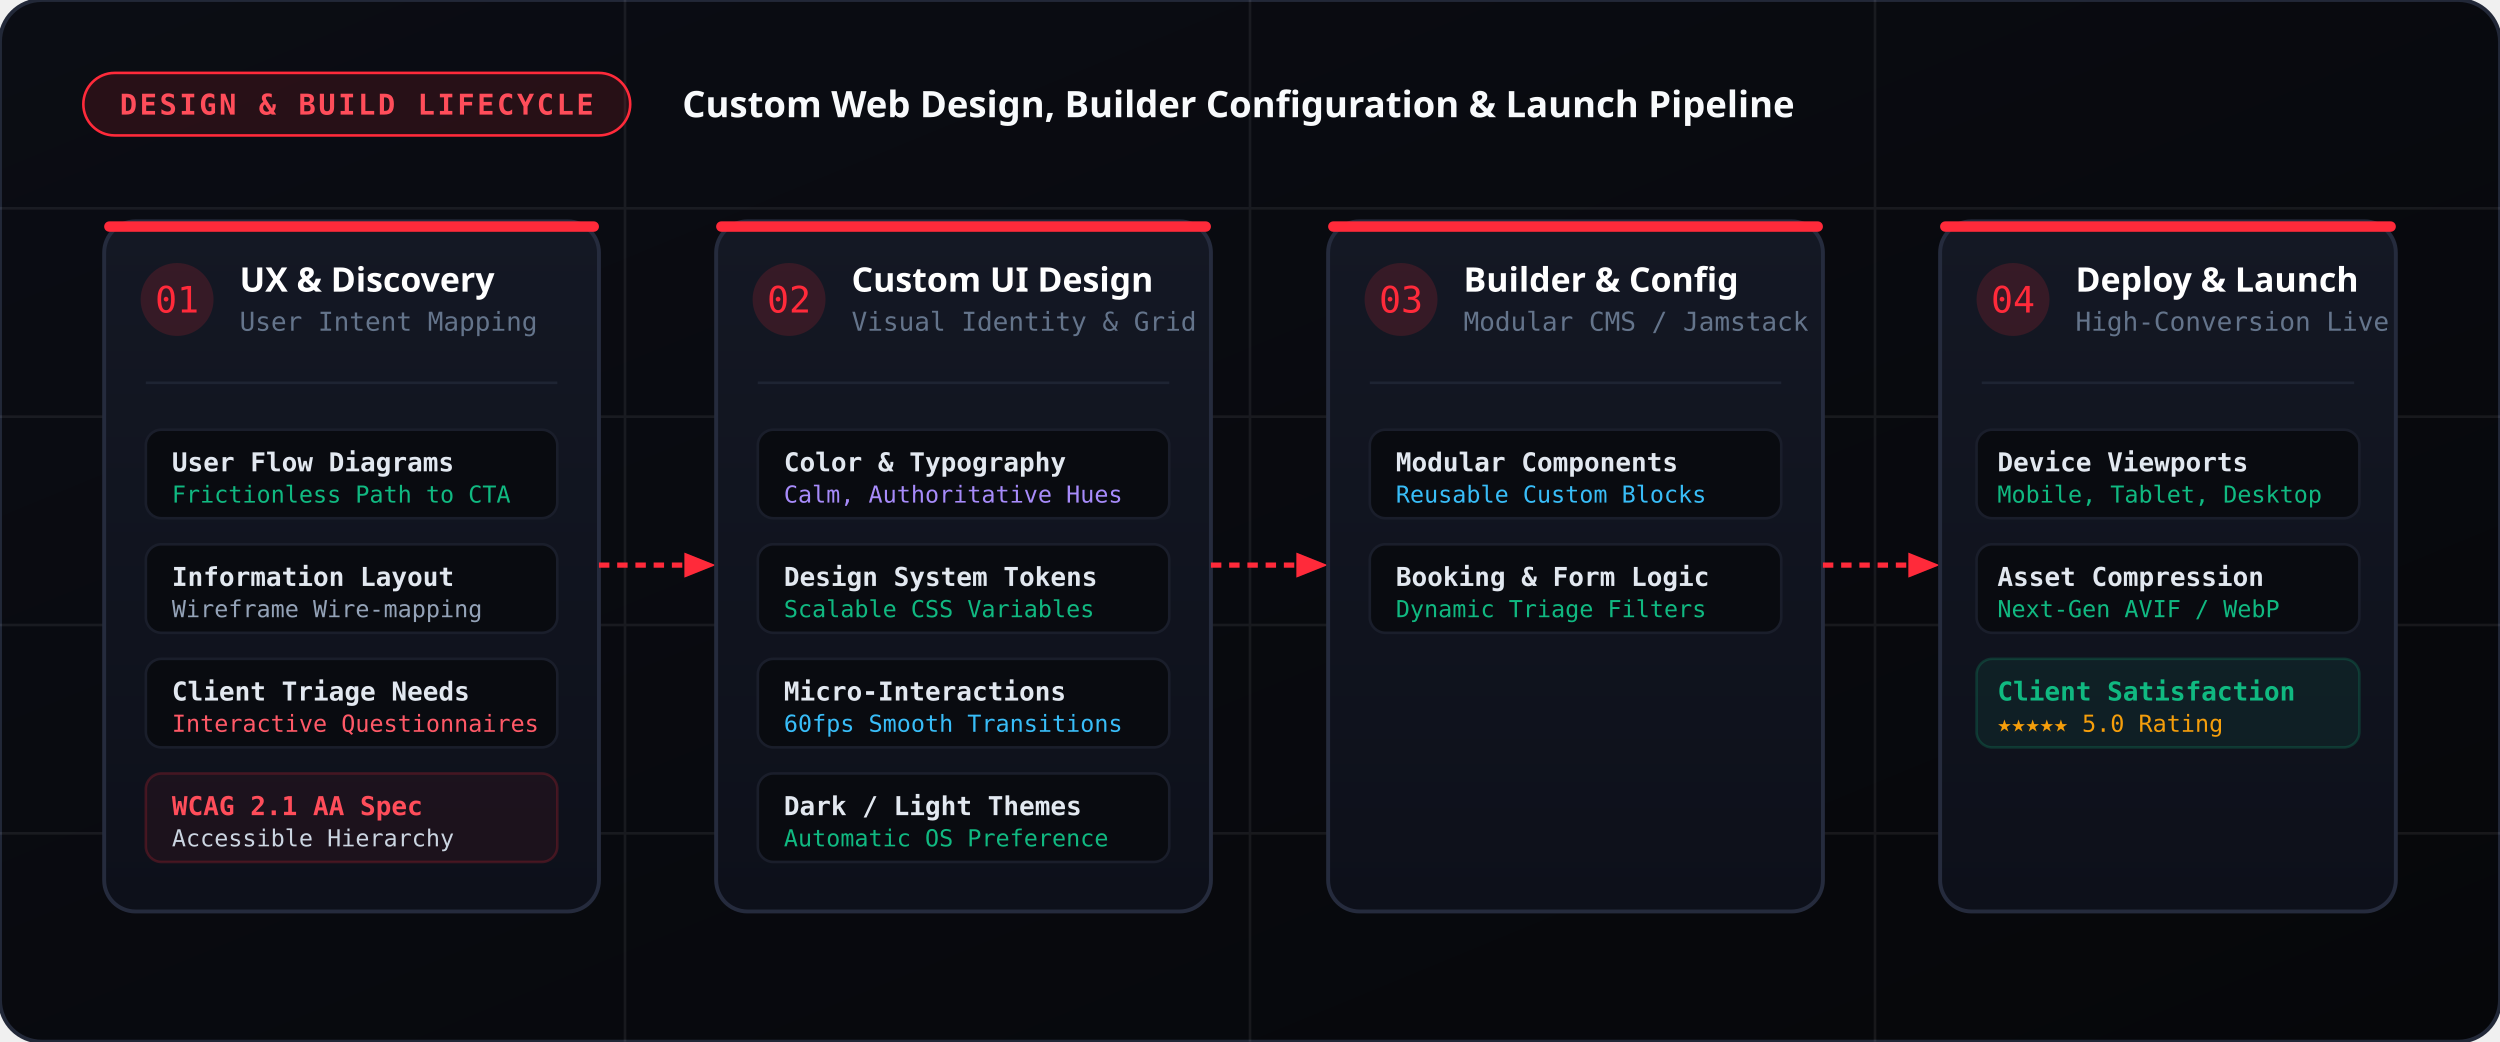
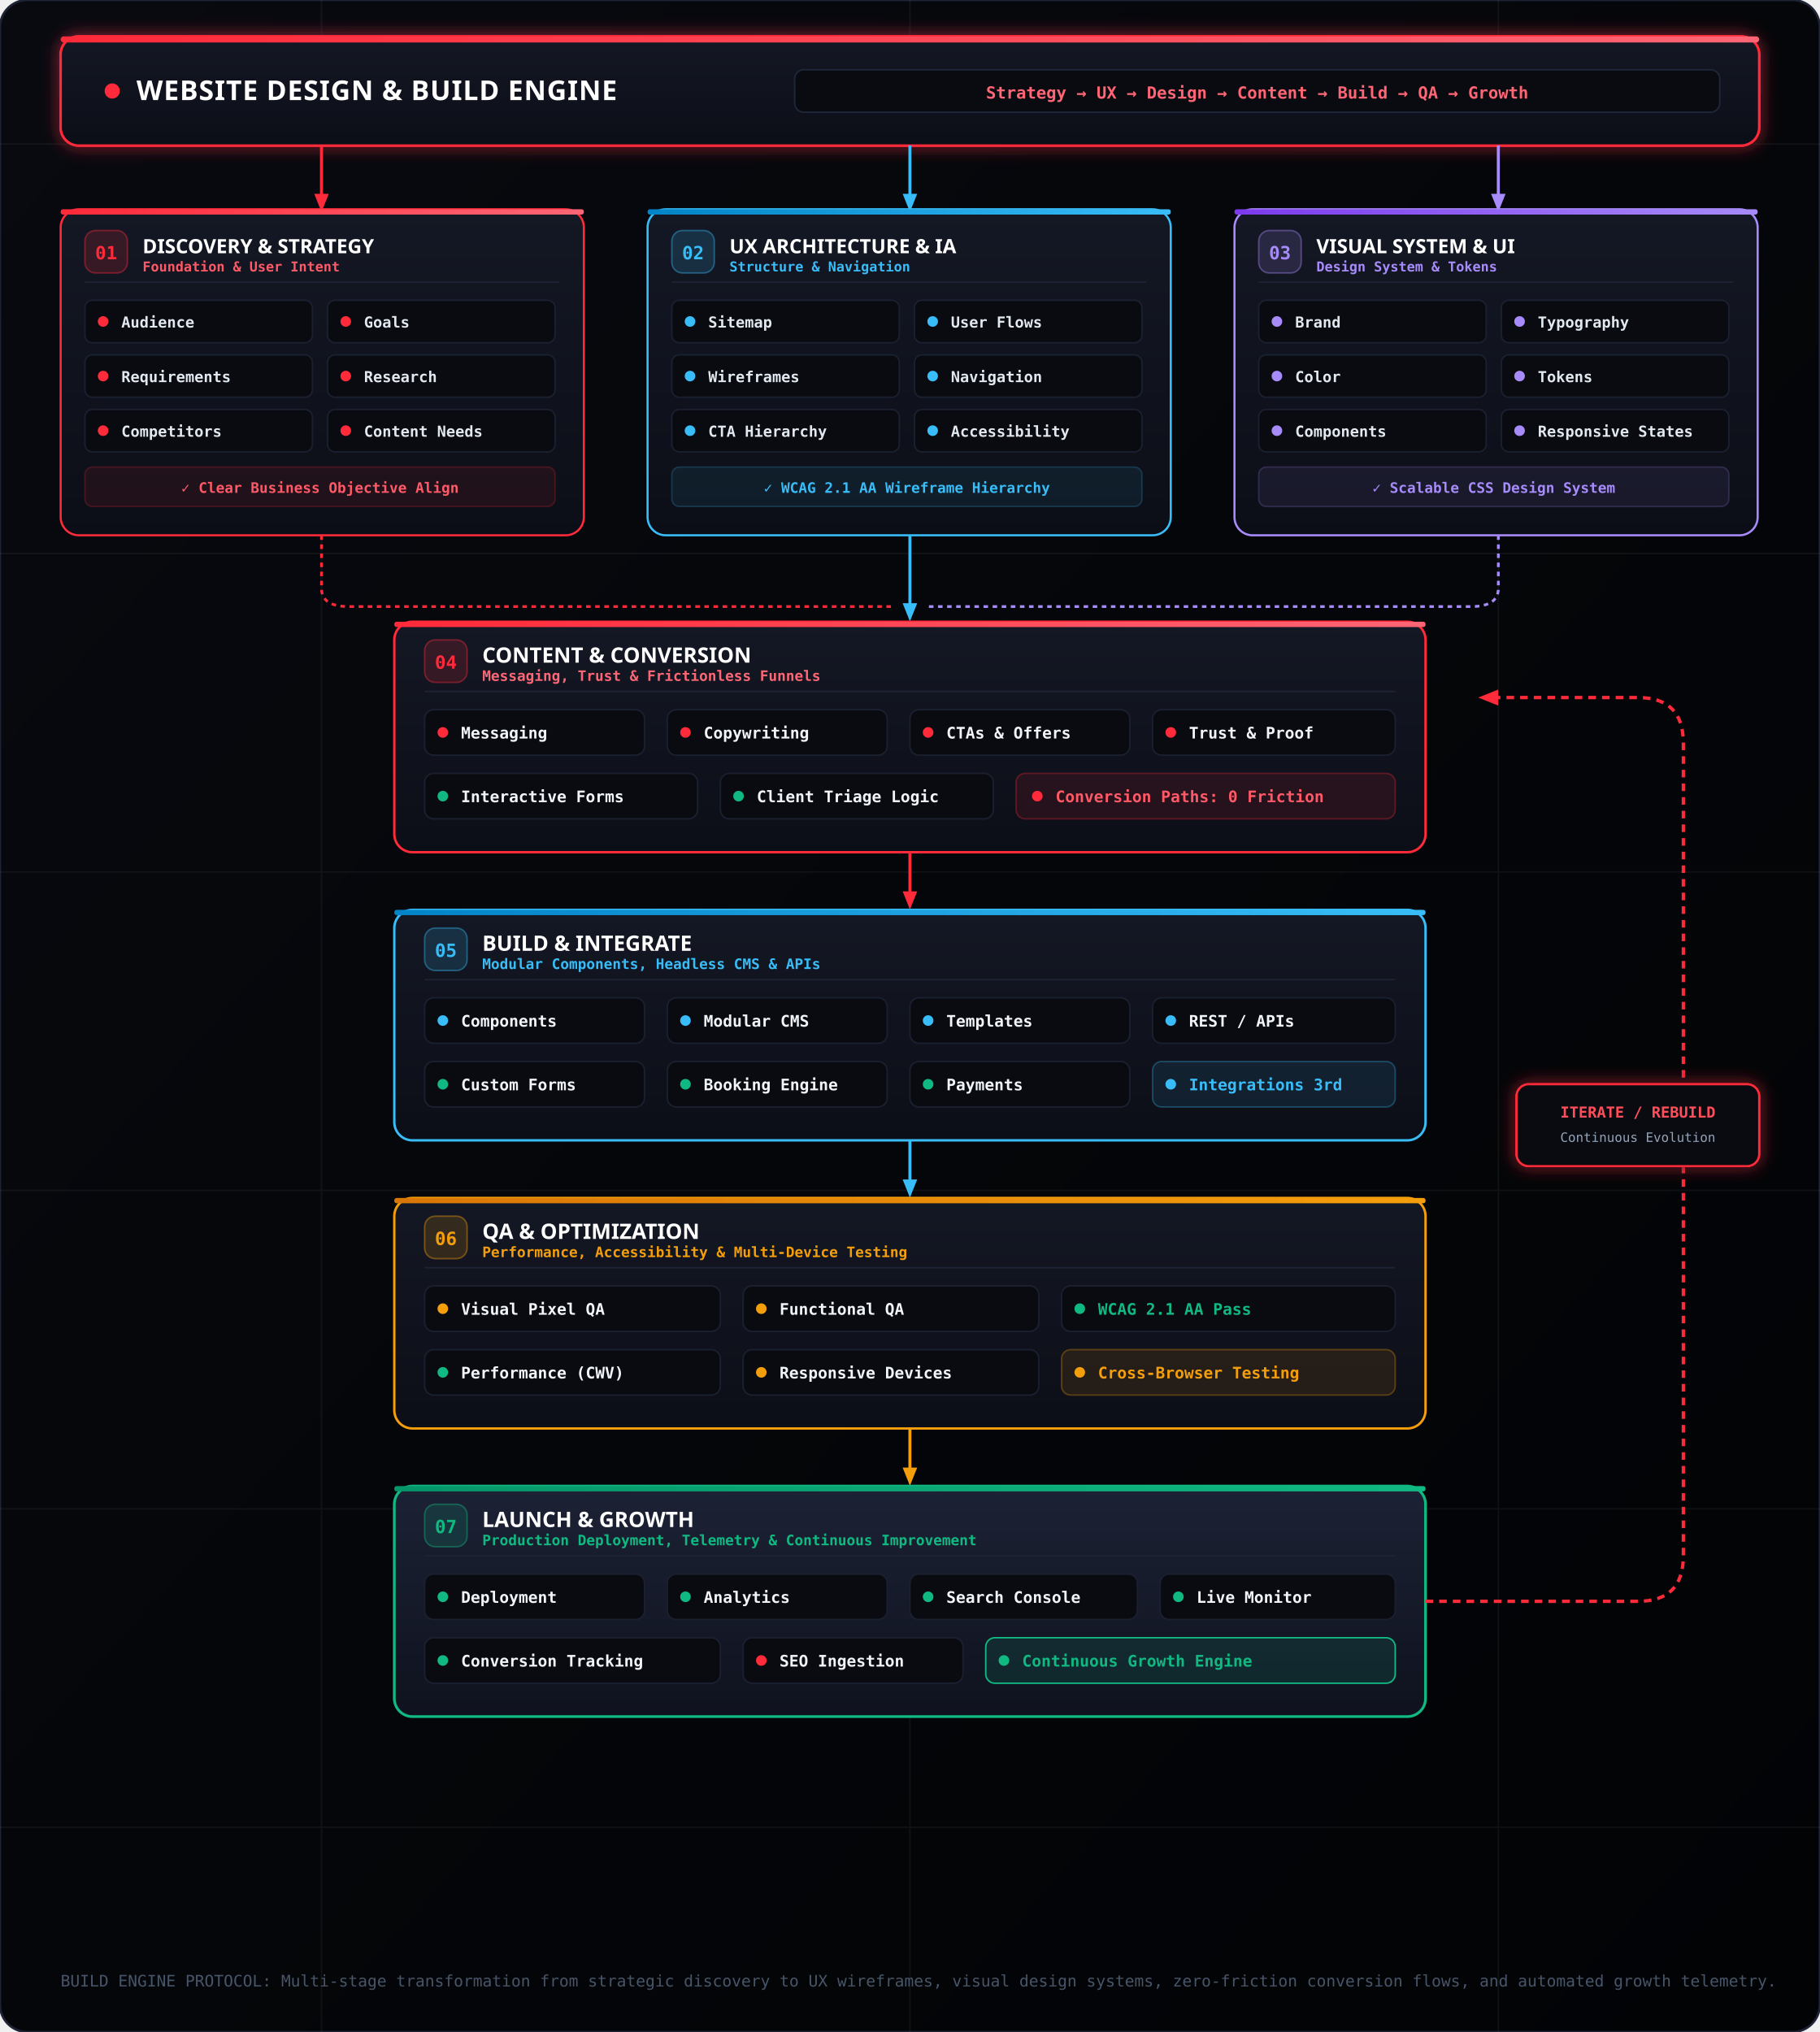
- <svg xmlns="http://www.w3.org/2000/svg" viewBox="0 0 960 400" width="100%" height="100%">
+ <svg xmlns="http://www.w3.org/2000/svg" viewBox="0 0 1200 1340" width="100%" height="100%">
  <defs>
-     <linearGradient id="bgGrad2" x1="0%" y1="0%" x2="100%" y2="100%">
-       <stop offset="0%" stop-color="#0b0d14" />
-       <stop offset="100%" stop-color="#06070a" />
-     </linearGradient>
-     <linearGradient id="cardGrad2" x1="0%" y1="0%" x2="0%" y2="100%">
+     <linearGradient id="wdBgGrad" x1="0%" y1="0%" x2="100%" y2="100%">
+       <stop offset="0%" stop-color="#080a10" />
+       <stop offset="50%" stop-color="#050609" />
+       <stop offset="100%" stop-color="#020305" />
+     </linearGradient>
+     <linearGradient id="wdCardGrad" x1="0%" y1="0%" x2="0%" y2="100%">
      <stop offset="0%" stop-color="#141824" />
-       <stop offset="100%" stop-color="#0d101a" />
-     </linearGradient>
-     <marker id="arrow-red" viewBox="0 0 10 10" refX="6" refY="5" markerWidth="6" markerHeight="6" orient="auto-start-reverse">
+       <stop offset="100%" stop-color="#0c0e17" />
+     </linearGradient>
+     <linearGradient id="wdCardGradHighlight" x1="0%" y1="0%" x2="0%" y2="100%">
+       <stop offset="0%" stop-color="#1c2235" />
+       <stop offset="100%" stop-color="#0f121e" />
+     </linearGradient>
+     <linearGradient id="wdCrimsonGrad" x1="0%" y1="0%" x2="100%" y2="0%">
+       <stop offset="0%" stop-color="#ff2a3a" />
+       <stop offset="100%" stop-color="#ff6675" />
+     </linearGradient>
+     <linearGradient id="wdCyanGrad" x1="0%" y1="0%" x2="100%" y2="0%">
+       <stop offset="0%" stop-color="#0284c7" />
+       <stop offset="100%" stop-color="#38bdf8" />
+     </linearGradient>
+     <linearGradient id="wdEmeraldGrad" x1="0%" y1="0%" x2="100%" y2="0%">
+       <stop offset="0%" stop-color="#059669" />
+       <stop offset="100%" stop-color="#10b981" />
+     </linearGradient>
+     <linearGradient id="wdPurpleGrad" x1="0%" y1="0%" x2="100%" y2="0%">
+       <stop offset="0%" stop-color="#7c3aed" />
+       <stop offset="100%" stop-color="#a78bfa" />
+     </linearGradient>
+     <linearGradient id="wdAmberGrad" x1="0%" y1="0%" x2="100%" y2="0%">
+       <stop offset="0%" stop-color="#d97706" />
+       <stop offset="100%" stop-color="#f59e0b" />
+     </linearGradient>
+     <filter id="wd-glow-red" x="-20%" y="-20%" width="140%" height="140%">
+       <feGaussianBlur stdDeviation="5" result="blur" />
+       <feComposite in="SourceGraphic" in2="blur" operator="over" />
+     </filter>
+     <marker id="wd-arrow-red" viewBox="0 0 10 10" refX="6" refY="5" markerWidth="6" markerHeight="6" orient="auto-start-reverse">
      <path d="M 0 1 L 10 5 L 0 9 z" fill="#ff2a3a" />
    </marker>
+     <marker id="wd-arrow-cyan" viewBox="0 0 10 10" refX="6" refY="5" markerWidth="6" markerHeight="6" orient="auto-start-reverse">
+       <path d="M 0 1 L 10 5 L 0 9 z" fill="#38bdf8" />
+     </marker>
+     <marker id="wd-arrow-emerald" viewBox="0 0 10 10" refX="6" refY="5" markerWidth="6" markerHeight="6" orient="auto-start-reverse">
+       <path d="M 0 1 L 10 5 L 0 9 z" fill="#10b981" />
+     </marker>
+     <marker id="wd-arrow-purple" viewBox="0 0 10 10" refX="6" refY="5" markerWidth="6" markerHeight="6" orient="auto-start-reverse">
+       <path d="M 0 1 L 10 5 L 0 9 z" fill="#a78bfa" />
+     </marker>
+     <marker id="wd-arrow-amber" viewBox="0 0 10 10" refX="6" refY="5" markerWidth="6" markerHeight="6" orient="auto-start-reverse">
+       <path d="M 0 1 L 10 5 L 0 9 z" fill="#f59e0b" />
+     </marker>
  </defs>
-   <rect width="960" height="400" rx="16" fill="url(#bgGrad2)" stroke="#222838" stroke-width="1.5" />
-   <g opacity="0.07" stroke="#ffffff" stroke-width="1">
-     <line x1="0" y1="80" x2="960" y2="80" />
-     <line x1="0" y1="160" x2="960" y2="160" />
-     <line x1="0" y1="240" x2="960" y2="240" />
-     <line x1="0" y1="320" x2="960" y2="320" />
-     <line x1="240" y1="0" x2="240" y2="400" />
-     <line x1="480" y1="0" x2="480" y2="400" />
-     <line x1="720" y1="0" x2="720" y2="400" />
-   </g>
-   <g transform="translate(32, 28)">
-     <rect width="210" height="24" rx="12" fill="rgba(255,42,58,0.12)" stroke="#ff2a3a" stroke-width="1" />
-     <text x="105" y="16" fill="#ff4d5a" font-family="'JetBrains Mono', monospace" font-size="11" font-weight="700" text-anchor="middle" letter-spacing="1">DESIGN &amp; BUILD LIFECYCLE</text>
-     <text x="230" y="17" fill="#f8fafc" font-family="'Plus Jakarta Sans', sans-serif" font-size="14" font-weight="700">Custom Web Design, Builder Configuration &amp; Launch Pipeline</text>
-   </g>
-   <g transform="translate(40, 85)">
-     <rect width="190" height="265" rx="12" fill="url(#cardGrad2)" stroke="#252b3d" stroke-width="1.5" />
-     <rect x="0" y="0" width="190" height="4" rx="2" fill="#ff2a3a" />
-     <circle cx="28" cy="30" r="14" fill="rgba(255,42,58,0.15)" />
-     <text x="28" y="35" fill="#ff2a3a" font-family="'JetBrains Mono', monospace" font-size="14" text-anchor="middle">01</text>
-     <text x="52" y="27" fill="#ffffff" font-family="'Plus Jakarta Sans', sans-serif" font-size="13" font-weight="700">UX &amp; Discovery</text>
-     <text x="52" y="42" fill="#64748b" font-family="'JetBrains Mono', monospace" font-size="10">User Intent Mapping</text>
-     <line x1="16" y1="62" x2="174" y2="62" stroke="#1e2433" />
-     <g transform="translate(16, 80)">
-       <rect width="158" height="34" rx="6" fill="#090b10" stroke="#1a1e2b" />
-       <text x="10" y="16" fill="#e2e8f0" font-family="'JetBrains Mono', monospace" font-size="10" font-weight="600">User Flow Diagrams</text>
-       <text x="10" y="28" fill="#10b981" font-family="'JetBrains Mono', monospace" font-size="9">Frictionless Path to CTA</text>
-     </g>
-     <g transform="translate(16, 124)">
-       <rect width="158" height="34" rx="6" fill="#090b10" stroke="#1a1e2b" />
-       <text x="10" y="16" fill="#e2e8f0" font-family="'JetBrains Mono', monospace" font-size="10" font-weight="600">Information Layout</text>
-       <text x="10" y="28" fill="#94a3b8" font-family="'JetBrains Mono', monospace" font-size="9">Wireframe Wire-mapping</text>
-     </g>
-     <g transform="translate(16, 168)">
-       <rect width="158" height="34" rx="6" fill="#090b10" stroke="#1a1e2b" />
-       <text x="10" y="16" fill="#e2e8f0" font-family="'JetBrains Mono', monospace" font-size="10" font-weight="600">Client Triage Needs</text>
-       <text x="10" y="28" fill="#ff5967" font-family="'JetBrains Mono', monospace" font-size="9">Interactive Questionnaires</text>
-     </g>
-     <g transform="translate(16, 212)">
-       <rect width="158" height="34" rx="6" fill="rgba(255,42,58,0.06)" stroke="rgba(255,42,58,0.2)" />
-       <text x="10" y="16" fill="#ff4d5a" font-family="'JetBrains Mono', monospace" font-size="10" font-weight="700">WCAG 2.1 AA Spec</text>
-       <text x="10" y="28" fill="#cbd5e1" font-family="'JetBrains Mono', monospace" font-size="9">Accessible Hierarchy</text>
-     </g>
-   </g>
-   <path d="M 230 217 L 270 217" fill="none" stroke="#ff2a3a" stroke-width="2" marker-end="url(#arrow-red)" stroke-dasharray="4,3" />
-   <g transform="translate(275, 85)">
-     <rect width="190" height="265" rx="12" fill="url(#cardGrad2)" stroke="#252b3d" stroke-width="1.5" />
-     <rect x="0" y="0" width="190" height="4" rx="2" fill="#ff2a3a" />
-     <circle cx="28" cy="30" r="14" fill="rgba(255,42,58,0.15)" />
-     <text x="28" y="35" fill="#ff2a3a" font-family="'JetBrains Mono', monospace" font-size="14" text-anchor="middle">02</text>
-     <text x="52" y="27" fill="#ffffff" font-family="'Plus Jakarta Sans', sans-serif" font-size="13" font-weight="700">Custom UI Design</text>
-     <text x="52" y="42" fill="#64748b" font-family="'JetBrains Mono', monospace" font-size="10">Visual Identity &amp; Grid</text>
-     <line x1="16" y1="62" x2="174" y2="62" stroke="#1e2433" />
-     <g transform="translate(16, 80)">
-       <rect width="158" height="34" rx="6" fill="#090b10" stroke="#1a1e2b" />
-       <text x="10" y="16" fill="#e2e8f0" font-family="'JetBrains Mono', monospace" font-size="10" font-weight="600">Color &amp; Typography</text>
-       <text x="10" y="28" fill="#a78bfa" font-family="'JetBrains Mono', monospace" font-size="9">Calm, Authoritative Hues</text>
-     </g>
-     <g transform="translate(16, 124)">
-       <rect width="158" height="34" rx="6" fill="#090b10" stroke="#1a1e2b" />
-       <text x="10" y="16" fill="#e2e8f0" font-family="'JetBrains Mono', monospace" font-size="10" font-weight="600">Design System Tokens</text>
-       <text x="10" y="28" fill="#10b981" font-family="'JetBrains Mono', monospace" font-size="9">Scalable CSS Variables</text>
-     </g>
-     <g transform="translate(16, 168)">
-       <rect width="158" height="34" rx="6" fill="#090b10" stroke="#1a1e2b" />
-       <text x="10" y="16" fill="#e2e8f0" font-family="'JetBrains Mono', monospace" font-size="10" font-weight="600">Micro-Interactions</text>
-       <text x="10" y="28" fill="#38bdf8" font-family="'JetBrains Mono', monospace" font-size="9">60fps Smooth Transitions</text>
-     </g>
-     <g transform="translate(16, 212)">
-       <rect width="158" height="34" rx="6" fill="#090b10" stroke="#1a1e2b" />
-       <text x="10" y="16" fill="#e2e8f0" font-family="'JetBrains Mono', monospace" font-size="10" font-weight="600">Dark / Light Themes</text>
-       <text x="10" y="28" fill="#10b981" font-family="'JetBrains Mono', monospace" font-size="9">Automatic OS Preference</text>
-     </g>
-   </g>
-   <path d="M 465 217 L 505 217" fill="none" stroke="#ff2a3a" stroke-width="2" marker-end="url(#arrow-red)" stroke-dasharray="4,3" />
-   <g transform="translate(510, 85)">
-     <rect width="190" height="265" rx="12" fill="url(#cardGrad2)" stroke="#252b3d" stroke-width="1.5" />
-     <rect x="0" y="0" width="190" height="4" rx="2" fill="#ff2a3a" />
-     <circle cx="28" cy="30" r="14" fill="rgba(255,42,58,0.15)" />
-     <text x="28" y="35" fill="#ff2a3a" font-family="'JetBrains Mono', monospace" font-size="14" text-anchor="middle">03</text>
-     <text x="52" y="27" fill="#ffffff" font-family="'Plus Jakarta Sans', sans-serif" font-size="13" font-weight="700">Builder &amp; Config</text>
-     <text x="52" y="42" fill="#64748b" font-family="'JetBrains Mono', monospace" font-size="10">Modular CMS / Jamstack</text>
-     <line x1="16" y1="62" x2="174" y2="62" stroke="#1e2433" />
-     <g transform="translate(16, 80)">
-       <rect width="158" height="34" rx="6" fill="#090b10" stroke="#1a1e2b" />
-       <text x="10" y="16" fill="#e2e8f0" font-family="'JetBrains Mono', monospace" font-size="10" font-weight="600">Modular Components</text>
-       <text x="10" y="28" fill="#38bdf8" font-family="'JetBrains Mono', monospace" font-size="9">Reusable Custom Blocks</text>
-     </g>
-     <g transform="translate(16, 124)">
-       <rect width="158" height="34" rx="6" fill="#090b10" stroke="#1a1e2b" />
-       <text x="10" y="16" fill="#e2e8f0" font-family="'JetBrains Mono', monospace" font-size="10" font-weight="600">Booking &amp; Form Logic</text>
-       <text x="10" y="28" fill="#10b981" font-family="'JetBrains Mono', monospace" font-size="9">Dynamic Triage Filters</text>
-     </g>
-   </g>
-   <path d="M 700 217 L 740 217" fill="none" stroke="#ff2a3a" stroke-width="2" marker-end="url(#arrow-red)" stroke-dasharray="4,3" />
-   <g transform="translate(745, 85)">
-     <rect width="175" height="265" rx="12" fill="url(#cardGrad2)" stroke="#252b3d" stroke-width="1.5" />
-     <rect x="0" y="0" width="175" height="4" rx="2" fill="#ff2a3a" />
-     <circle cx="28" cy="30" r="14" fill="rgba(255,42,58,0.15)" />
-     <text x="28" y="35" fill="#ff2a3a" font-family="'JetBrains Mono', monospace" font-size="14" text-anchor="middle">04</text>
-     <text x="52" y="27" fill="#ffffff" font-family="'Plus Jakarta Sans', sans-serif" font-size="13" font-weight="700">Deploy &amp; Launch</text>
-     <text x="52" y="42" fill="#64748b" font-family="'JetBrains Mono', monospace" font-size="10">High-Conversion Live</text>
-     <line x1="16" y1="62" x2="159" y2="62" stroke="#1e2433" />
-     <g transform="translate(14, 80)">
-       <rect width="147" height="34" rx="6" fill="#090b10" stroke="#1a1e2b" />
-       <text x="8" y="16" fill="#e2e8f0" font-family="'JetBrains Mono', monospace" font-size="10" font-weight="600">Device Viewports</text>
-       <text x="8" y="28" fill="#10b981" font-family="'JetBrains Mono', monospace" font-size="9">Mobile, Tablet, Desktop</text>
-     </g>
-     <g transform="translate(14, 124)">
-       <rect width="147" height="34" rx="6" fill="#090b10" stroke="#1a1e2b" />
-       <text x="8" y="16" fill="#e2e8f0" font-family="'JetBrains Mono', monospace" font-size="10" font-weight="600">Asset Compression</text>
-       <text x="8" y="28" fill="#10b981" font-family="'JetBrains Mono', monospace" font-size="9">Next-Gen AVIF / WebP</text>
-     </g>
-     <g transform="translate(14, 168)">
-       <rect width="147" height="34" rx="6" fill="rgba(16,185,129,0.08)" stroke="rgba(16,185,129,0.2)" />
-       <text x="8" y="16" fill="#10b981" font-family="'JetBrains Mono', monospace" font-size="10" font-weight="700">Client Satisfaction</text>
-       <text x="8" y="28" fill="#f59e0b" font-family="'JetBrains Mono', monospace" font-size="9">★★★★★ 5.0 Rating</text>
-     </g>
+   <rect width="1200" height="1340" rx="18" fill="url(#wdBgGrad)" stroke="#1e2436" stroke-width="1.5" />
+   <g opacity="0.05" stroke="#ffffff" stroke-width="1">
+     <line x1="0" y1="95" x2="1200" y2="95" />
+     <line x1="0" y1="365" x2="1200" y2="365" />
+     <line x1="0" y1="575" x2="1200" y2="575" />
+     <line x1="0" y1="785" x2="1200" y2="785" />
+     <line x1="0" y1="995" x2="1200" y2="995" />
+     <line x1="0" y1="1205" x2="1200" y2="1205" />
+     <line x1="212" y1="0" x2="212" y2="1340" />
+     <line x1="600" y1="0" x2="600" y2="1340" />
+     <line x1="988" y1="0" x2="988" y2="1340" />
+   </g>
+   <g transform="translate(40, 24)">
+     <rect width="1120" height="72" rx="12" fill="url(#wdCardGradHighlight)" stroke="#ff2a3a" stroke-width="1.6" filter="url(#wd-glow-red)" />
+     <rect width="1120" height="72" rx="12" fill="url(#wdCardGrad)" stroke="#ff2a3a" stroke-width="1.6" />
+     <rect x="0" y="0" width="1120" height="4" rx="2" fill="url(#wdCrimsonGrad)" />
+     <g transform="translate(24, 18)">
+       <circle cx="10" cy="18" r="5" fill="#ff2a3a" />
+       <text x="26" y="24" fill="#ffffff" font-family="'Plus Jakarta Sans', sans-serif" font-size="18" font-weight="800" letter-spacing="0.5">
+         WEBSITE DESIGN &amp; BUILD ENGINE
+       </text>
+       <g transform="translate(460, 4)">
+         <rect width="610" height="28" rx="6" fill="#090b10" stroke="#1f273b" />
+         <text x="305" y="19" fill="#ff6675" font-family="'JetBrains Mono', monospace" font-size="11" font-weight="700" text-anchor="middle">
+           Strategy → UX → Design → Content → Build → QA → Growth
+         </text>
+       </g>
+     </g>
+   </g>
+   <path d="M 212 96 L 212 135" fill="none" stroke="#ff2a3a" stroke-width="2" marker-end="url(#wd-arrow-red)" />
+   <path d="M 600 96 L 600 135" fill="none" stroke="#38bdf8" stroke-width="2" marker-end="url(#wd-arrow-cyan)" />
+   <path d="M 988 96 L 988 135" fill="none" stroke="#a78bfa" stroke-width="2" marker-end="url(#wd-arrow-purple)" />
+   <g transform="translate(40, 138)">
+     <rect width="345" height="215" rx="12" fill="url(#wdCardGrad)" stroke="#ff2a3a" stroke-width="1.4" />
+     <rect x="0" y="0" width="345" height="3.5" rx="1.5" fill="url(#wdCrimsonGrad)" />
+     <g transform="translate(16, 14)">
+       <rect width="28" height="28" rx="7" fill="rgba(255,42,58,0.15)" stroke="rgba(255,42,58,0.4)" />
+       <text x="14" y="19" fill="#ff2a3a" font-family="'JetBrains Mono', monospace" font-size="12" font-weight="800" text-anchor="middle">01</text>
+       <text x="38" y="15" fill="#ffffff" font-family="'Plus Jakarta Sans', sans-serif" font-size="13" font-weight="800">DISCOVERY &amp; STRATEGY</text>
+       <text x="38" y="27" fill="#ff5967" font-family="'JetBrains Mono', monospace" font-size="9" font-weight="600">Foundation &amp; User Intent</text>
+     </g>
+     <line x1="16" y1="48" x2="329" y2="48" stroke="#1d2334" />
+     <g transform="translate(16, 60)">
+       <g transform="translate(0, 0)">
+         <rect width="150" height="28" rx="5" fill="#090b10" stroke="#1a2030" />
+         <circle cx="12" cy="14" r="3.5" fill="#ff2a3a" />
+         <text x="24" y="18" fill="#e2e8f0" font-family="'JetBrains Mono', monospace" font-size="10" font-weight="600">Audience</text>
+       </g>
+       <g transform="translate(160, 0)">
+         <rect width="150" height="28" rx="5" fill="#090b10" stroke="#1a2030" />
+         <circle cx="12" cy="14" r="3.5" fill="#ff2a3a" />
+         <text x="24" y="18" fill="#e2e8f0" font-family="'JetBrains Mono', monospace" font-size="10" font-weight="600">Goals</text>
+       </g>
+       <g transform="translate(0, 36)">
+         <rect width="150" height="28" rx="5" fill="#090b10" stroke="#1a2030" />
+         <circle cx="12" cy="14" r="3.5" fill="#ff2a3a" />
+         <text x="24" y="18" fill="#e2e8f0" font-family="'JetBrains Mono', monospace" font-size="10" font-weight="600">Requirements</text>
+       </g>
+       <g transform="translate(160, 36)">
+         <rect width="150" height="28" rx="5" fill="#090b10" stroke="#1a2030" />
+         <circle cx="12" cy="14" r="3.5" fill="#ff2a3a" />
+         <text x="24" y="18" fill="#e2e8f0" font-family="'JetBrains Mono', monospace" font-size="10" font-weight="600">Research</text>
+       </g>
+       <g transform="translate(0, 72)">
+         <rect width="150" height="28" rx="5" fill="#090b10" stroke="#1a2030" />
+         <circle cx="12" cy="14" r="3.5" fill="#ff2a3a" />
+         <text x="24" y="18" fill="#e2e8f0" font-family="'JetBrains Mono', monospace" font-size="10" font-weight="600">Competitors</text>
+       </g>
+       <g transform="translate(160, 72)">
+         <rect width="150" height="28" rx="5" fill="#090b10" stroke="#1a2030" />
+         <circle cx="12" cy="14" r="3.5" fill="#ff2a3a" />
+         <text x="24" y="18" fill="#e2e8f0" font-family="'JetBrains Mono', monospace" font-size="10" font-weight="600">Content Needs</text>
+       </g>
+       <g transform="translate(0, 110)">
+         <rect width="310" height="26" rx="5" fill="rgba(255,42,58,0.08)" stroke="rgba(255,42,58,0.2)" />
+         <text x="155" y="17" fill="#ff5967" font-family="'JetBrains Mono', monospace" font-size="9.5" font-weight="700" text-anchor="middle">✓ Clear Business Objective Align</text>
+       </g>
+     </g>
+   </g>
+   <g transform="translate(427, 138)">
+     <rect width="345" height="215" rx="12" fill="url(#wdCardGrad)" stroke="#38bdf8" stroke-width="1.4" />
+     <rect x="0" y="0" width="345" height="3.5" rx="1.5" fill="url(#wdCyanGrad)" />
+     <g transform="translate(16, 14)">
+       <rect width="28" height="28" rx="7" fill="rgba(56,189,248,0.15)" stroke="rgba(56,189,248,0.4)" />
+       <text x="14" y="19" fill="#38bdf8" font-family="'JetBrains Mono', monospace" font-size="12" font-weight="800" text-anchor="middle">02</text>
+       <text x="38" y="15" fill="#ffffff" font-family="'Plus Jakarta Sans', sans-serif" font-size="13" font-weight="800">UX ARCHITECTURE &amp; IA</text>
+       <text x="38" y="27" fill="#38bdf8" font-family="'JetBrains Mono', monospace" font-size="9" font-weight="600">Structure &amp; Navigation</text>
+     </g>
+     <line x1="16" y1="48" x2="329" y2="48" stroke="#1d2334" />
+     <g transform="translate(16, 60)">
+       <g transform="translate(0, 0)">
+         <rect width="150" height="28" rx="5" fill="#090b10" stroke="#1a2030" />
+         <circle cx="12" cy="14" r="3.5" fill="#38bdf8" />
+         <text x="24" y="18" fill="#e2e8f0" font-family="'JetBrains Mono', monospace" font-size="10" font-weight="600">Sitemap</text>
+       </g>
+       <g transform="translate(160, 0)">
+         <rect width="150" height="28" rx="5" fill="#090b10" stroke="#1a2030" />
+         <circle cx="12" cy="14" r="3.5" fill="#38bdf8" />
+         <text x="24" y="18" fill="#e2e8f0" font-family="'JetBrains Mono', monospace" font-size="10" font-weight="600">User Flows</text>
+       </g>
+       <g transform="translate(0, 36)">
+         <rect width="150" height="28" rx="5" fill="#090b10" stroke="#1a2030" />
+         <circle cx="12" cy="14" r="3.5" fill="#38bdf8" />
+         <text x="24" y="18" fill="#e2e8f0" font-family="'JetBrains Mono', monospace" font-size="10" font-weight="600">Wireframes</text>
+       </g>
+       <g transform="translate(160, 36)">
+         <rect width="150" height="28" rx="5" fill="#090b10" stroke="#1a2030" />
+         <circle cx="12" cy="14" r="3.5" fill="#38bdf8" />
+         <text x="24" y="18" fill="#e2e8f0" font-family="'JetBrains Mono', monospace" font-size="10" font-weight="600">Navigation</text>
+       </g>
+       <g transform="translate(0, 72)">
+         <rect width="150" height="28" rx="5" fill="#090b10" stroke="#1a2030" />
+         <circle cx="12" cy="14" r="3.5" fill="#38bdf8" />
+         <text x="24" y="18" fill="#e2e8f0" font-family="'JetBrains Mono', monospace" font-size="10" font-weight="600">CTA Hierarchy</text>
+       </g>
+       <g transform="translate(160, 72)">
+         <rect width="150" height="28" rx="5" fill="#090b10" stroke="#1a2030" />
+         <circle cx="12" cy="14" r="3.5" fill="#38bdf8" />
+         <text x="24" y="18" fill="#e2e8f0" font-family="'JetBrains Mono', monospace" font-size="10" font-weight="600">Accessibility</text>
+       </g>
+       <g transform="translate(0, 110)">
+         <rect width="310" height="26" rx="5" fill="rgba(56,189,248,0.08)" stroke="rgba(56,189,248,0.2)" />
+         <text x="155" y="17" fill="#38bdf8" font-family="'JetBrains Mono', monospace" font-size="9.5" font-weight="700" text-anchor="middle">✓ WCAG 2.1 AA Wireframe Hierarchy</text>
+       </g>
+     </g>
+   </g>
+   <g transform="translate(814, 138)">
+     <rect width="345" height="215" rx="12" fill="url(#wdCardGrad)" stroke="#a78bfa" stroke-width="1.4" />
+     <rect x="0" y="0" width="345" height="3.5" rx="1.5" fill="url(#wdPurpleGrad)" />
+     <g transform="translate(16, 14)">
+       <rect width="28" height="28" rx="7" fill="rgba(167,139,250,0.15)" stroke="rgba(167,139,250,0.4)" />
+       <text x="14" y="19" fill="#a78bfa" font-family="'JetBrains Mono', monospace" font-size="12" font-weight="800" text-anchor="middle">03</text>
+       <text x="38" y="15" fill="#ffffff" font-family="'Plus Jakarta Sans', sans-serif" font-size="13" font-weight="800">VISUAL SYSTEM &amp; UI</text>
+       <text x="38" y="27" fill="#a78bfa" font-family="'JetBrains Mono', monospace" font-size="9" font-weight="600">Design System &amp; Tokens</text>
+     </g>
+     <line x1="16" y1="48" x2="329" y2="48" stroke="#1d2334" />
+     <g transform="translate(16, 60)">
+       <g transform="translate(0, 0)">
+         <rect width="150" height="28" rx="5" fill="#090b10" stroke="#1a2030" />
+         <circle cx="12" cy="14" r="3.5" fill="#a78bfa" />
+         <text x="24" y="18" fill="#e2e8f0" font-family="'JetBrains Mono', monospace" font-size="10" font-weight="600">Brand</text>
+       </g>
+       <g transform="translate(160, 0)">
+         <rect width="150" height="28" rx="5" fill="#090b10" stroke="#1a2030" />
+         <circle cx="12" cy="14" r="3.5" fill="#a78bfa" />
+         <text x="24" y="18" fill="#e2e8f0" font-family="'JetBrains Mono', monospace" font-size="10" font-weight="600">Typography</text>
+       </g>
+       <g transform="translate(0, 36)">
+         <rect width="150" height="28" rx="5" fill="#090b10" stroke="#1a2030" />
+         <circle cx="12" cy="14" r="3.5" fill="#a78bfa" />
+         <text x="24" y="18" fill="#e2e8f0" font-family="'JetBrains Mono', monospace" font-size="10" font-weight="600">Color</text>
+       </g>
+       <g transform="translate(160, 36)">
+         <rect width="150" height="28" rx="5" fill="#090b10" stroke="#1a2030" />
+         <circle cx="12" cy="14" r="3.5" fill="#a78bfa" />
+         <text x="24" y="18" fill="#e2e8f0" font-family="'JetBrains Mono', monospace" font-size="10" font-weight="600">Tokens</text>
+       </g>
+       <g transform="translate(0, 72)">
+         <rect width="150" height="28" rx="5" fill="#090b10" stroke="#1a2030" />
+         <circle cx="12" cy="14" r="3.5" fill="#a78bfa" />
+         <text x="24" y="18" fill="#e2e8f0" font-family="'JetBrains Mono', monospace" font-size="10" font-weight="600">Components</text>
+       </g>
+       <g transform="translate(160, 72)">
+         <rect width="150" height="28" rx="5" fill="#090b10" stroke="#1a2030" />
+         <circle cx="12" cy="14" r="3.5" fill="#a78bfa" />
+         <text x="24" y="18" fill="#e2e8f0" font-family="'JetBrains Mono', monospace" font-size="10" font-weight="600">Responsive States</text>
+       </g>
+       <g transform="translate(0, 110)">
+         <rect width="310" height="26" rx="5" fill="rgba(167,139,250,0.08)" stroke="rgba(167,139,250,0.2)" />
+         <text x="155" y="17" fill="#a78bfa" font-family="'JetBrains Mono', monospace" font-size="9.5" font-weight="700" text-anchor="middle">✓ Scalable CSS Design System</text>
+       </g>
+     </g>
+   </g>
+   <path d="M 212 353 L 212 388 Q 212 400 230 400 L 590 400" fill="none" stroke="#ff2a3a" stroke-width="1.8" stroke-dasharray="3,3" />
+   <path d="M 988 353 L 988 388 Q 988 400 970 400 L 610 400" fill="none" stroke="#a78bfa" stroke-width="1.8" stroke-dasharray="3,3" />
+   <path d="M 600 353 L 600 405" fill="none" stroke="#38bdf8" stroke-width="2" marker-end="url(#wd-arrow-cyan)" />
+   <g transform="translate(260, 410)">
+     <rect width="680" height="152" rx="12" fill="url(#wdCardGrad)" stroke="#ff2a3a" stroke-width="1.6" />
+     <rect x="0" y="0" width="680" height="3.5" rx="1.5" fill="url(#wdCrimsonGrad)" />
+     <g transform="translate(20, 12)">
+       <rect width="28" height="28" rx="7" fill="rgba(255,42,58,0.15)" stroke="rgba(255,42,58,0.4)" />
+       <text x="14" y="19" fill="#ff2a3a" font-family="'JetBrains Mono', monospace" font-size="12" font-weight="800" text-anchor="middle">04</text>
+       <text x="38" y="15" fill="#ffffff" font-family="'Plus Jakarta Sans', sans-serif" font-size="14" font-weight="800">CONTENT &amp; CONVERSION</text>
+       <text x="38" y="27" fill="#ff6675" font-family="'JetBrains Mono', monospace" font-size="9.5" font-weight="600">Messaging, Trust &amp; Frictionless Funnels</text>
+     </g>
+     <line x1="20" y1="46" x2="660" y2="46" stroke="#1d2334" />
+     <g transform="translate(20, 58)">
+       <g transform="translate(0, 0)">
+         <rect width="145" height="30" rx="6" fill="#090b10" stroke="#1a2030" />
+         <circle cx="12" cy="15" r="3.5" fill="#ff2a3a" />
+         <text x="24" y="19" fill="#f1f5f9" font-family="'JetBrains Mono', monospace" font-size="10.5" font-weight="600">Messaging</text>
+       </g>
+       <g transform="translate(160, 0)">
+         <rect width="145" height="30" rx="6" fill="#090b10" stroke="#1a2030" />
+         <circle cx="12" cy="15" r="3.5" fill="#ff2a3a" />
+         <text x="24" y="19" fill="#f1f5f9" font-family="'JetBrains Mono', monospace" font-size="10.5" font-weight="600">Copywriting</text>
+       </g>
+       <g transform="translate(320, 0)">
+         <rect width="145" height="30" rx="6" fill="#090b10" stroke="#1a2030" />
+         <circle cx="12" cy="15" r="3.5" fill="#ff2a3a" />
+         <text x="24" y="19" fill="#f1f5f9" font-family="'JetBrains Mono', monospace" font-size="10.5" font-weight="600">CTAs &amp; Offers</text>
+       </g>
+       <g transform="translate(480, 0)">
+         <rect width="160" height="30" rx="6" fill="#090b10" stroke="#1a2030" />
+         <circle cx="12" cy="15" r="3.5" fill="#ff2a3a" />
+         <text x="24" y="19" fill="#f1f5f9" font-family="'JetBrains Mono', monospace" font-size="10.5" font-weight="600">Trust &amp; Proof</text>
+       </g>
+       <g transform="translate(0, 42)">
+         <rect width="180" height="30" rx="6" fill="#090b10" stroke="#1a2030" />
+         <circle cx="12" cy="15" r="3.5" fill="#10b981" />
+         <text x="24" y="19" fill="#f1f5f9" font-family="'JetBrains Mono', monospace" font-size="10.5" font-weight="600">Interactive Forms</text>
+       </g>
+       <g transform="translate(195, 42)">
+         <rect width="180" height="30" rx="6" fill="#090b10" stroke="#1a2030" />
+         <circle cx="12" cy="15" r="3.5" fill="#10b981" />
+         <text x="24" y="19" fill="#f1f5f9" font-family="'JetBrains Mono', monospace" font-size="10.5" font-weight="600">Client Triage Logic</text>
+       </g>
+       <g transform="translate(390, 42)">
+         <rect width="250" height="30" rx="6" fill="rgba(255,42,58,0.1)" stroke="rgba(255,42,58,0.3)" />
+         <circle cx="14" cy="15" r="3.5" fill="#ff2a3a" />
+         <text x="26" y="19" fill="#ff5967" font-family="'JetBrains Mono', monospace" font-size="10.5" font-weight="700">Conversion Paths: 0 Friction</text>
+       </g>
+     </g>
+   </g>
+   <path d="M 600 562 L 600 595" fill="none" stroke="#ff2a3a" stroke-width="2" marker-end="url(#wd-arrow-red)" />
+   <g transform="translate(260, 600)">
+     <rect width="680" height="152" rx="12" fill="url(#wdCardGrad)" stroke="#38bdf8" stroke-width="1.6" />
+     <rect x="0" y="0" width="680" height="3.5" rx="1.5" fill="url(#wdCyanGrad)" />
+     <g transform="translate(20, 12)">
+       <rect width="28" height="28" rx="7" fill="rgba(56,189,248,0.15)" stroke="rgba(56,189,248,0.4)" />
+       <text x="14" y="19" fill="#38bdf8" font-family="'JetBrains Mono', monospace" font-size="12" font-weight="800" text-anchor="middle">05</text>
+       <text x="38" y="15" fill="#ffffff" font-family="'Plus Jakarta Sans', sans-serif" font-size="14" font-weight="800">BUILD &amp; INTEGRATE</text>
+       <text x="38" y="27" fill="#38bdf8" font-family="'JetBrains Mono', monospace" font-size="9.5" font-weight="600">Modular Components, Headless CMS &amp; APIs</text>
+     </g>
+     <line x1="20" y1="46" x2="660" y2="46" stroke="#1d2334" />
+     <g transform="translate(20, 58)">
+       <g transform="translate(0, 0)">
+         <rect width="145" height="30" rx="6" fill="#090b10" stroke="#1a2030" />
+         <circle cx="12" cy="15" r="3.5" fill="#38bdf8" />
+         <text x="24" y="19" fill="#f1f5f9" font-family="'JetBrains Mono', monospace" font-size="10.5" font-weight="600">Components</text>
+       </g>
+       <g transform="translate(160, 0)">
+         <rect width="145" height="30" rx="6" fill="#090b10" stroke="#1a2030" />
+         <circle cx="12" cy="15" r="3.5" fill="#38bdf8" />
+         <text x="24" y="19" fill="#f1f5f9" font-family="'JetBrains Mono', monospace" font-size="10.5" font-weight="600">Modular CMS</text>
+       </g>
+       <g transform="translate(320, 0)">
+         <rect width="145" height="30" rx="6" fill="#090b10" stroke="#1a2030" />
+         <circle cx="12" cy="15" r="3.5" fill="#38bdf8" />
+         <text x="24" y="19" fill="#f1f5f9" font-family="'JetBrains Mono', monospace" font-size="10.5" font-weight="600">Templates</text>
+       </g>
+       <g transform="translate(480, 0)">
+         <rect width="160" height="30" rx="6" fill="#090b10" stroke="#1a2030" />
+         <circle cx="12" cy="15" r="3.5" fill="#38bdf8" />
+         <text x="24" y="19" fill="#f1f5f9" font-family="'JetBrains Mono', monospace" font-size="10.5" font-weight="600">REST / APIs</text>
+       </g>
+       <g transform="translate(0, 42)">
+         <rect width="145" height="30" rx="6" fill="#090b10" stroke="#1a2030" />
+         <circle cx="12" cy="15" r="3.5" fill="#10b981" />
+         <text x="24" y="19" fill="#f1f5f9" font-family="'JetBrains Mono', monospace" font-size="10.5" font-weight="600">Custom Forms</text>
+       </g>
+       <g transform="translate(160, 42)">
+         <rect width="145" height="30" rx="6" fill="#090b10" stroke="#1a2030" />
+         <circle cx="12" cy="15" r="3.5" fill="#10b981" />
+         <text x="24" y="19" fill="#f1f5f9" font-family="'JetBrains Mono', monospace" font-size="10.5" font-weight="600">Booking Engine</text>
+       </g>
+       <g transform="translate(320, 42)">
+         <rect width="145" height="30" rx="6" fill="#090b10" stroke="#1a2030" />
+         <circle cx="12" cy="15" r="3.5" fill="#10b981" />
+         <text x="24" y="19" fill="#f1f5f9" font-family="'JetBrains Mono', monospace" font-size="10.5" font-weight="600">Payments</text>
+       </g>
+       <g transform="translate(480, 42)">
+         <rect width="160" height="30" rx="6" fill="rgba(56,189,248,0.1)" stroke="rgba(56,189,248,0.3)" />
+         <circle cx="12" cy="15" r="3.5" fill="#38bdf8" />
+         <text x="24" y="19" fill="#38bdf8" font-family="'JetBrains Mono', monospace" font-size="10.5" font-weight="700">Integrations 3rd</text>
+       </g>
+     </g>
+   </g>
+   <path d="M 600 752 L 600 785" fill="none" stroke="#38bdf8" stroke-width="2" marker-end="url(#wd-arrow-cyan)" />
+   <g transform="translate(260, 790)">
+     <rect width="680" height="152" rx="12" fill="url(#wdCardGrad)" stroke="#f59e0b" stroke-width="1.6" />
+     <rect x="0" y="0" width="680" height="3.5" rx="1.5" fill="url(#wdAmberGrad)" />
+     <g transform="translate(20, 12)">
+       <rect width="28" height="28" rx="7" fill="rgba(245,158,11,0.15)" stroke="rgba(245,158,11,0.4)" />
+       <text x="14" y="19" fill="#f59e0b" font-family="'JetBrains Mono', monospace" font-size="12" font-weight="800" text-anchor="middle">06</text>
+       <text x="38" y="15" fill="#ffffff" font-family="'Plus Jakarta Sans', sans-serif" font-size="14" font-weight="800">QA &amp; OPTIMIZATION</text>
+       <text x="38" y="27" fill="#f59e0b" font-family="'JetBrains Mono', monospace" font-size="9.5" font-weight="600">Performance, Accessibility &amp; Multi-Device Testing</text>
+     </g>
+     <line x1="20" y1="46" x2="660" y2="46" stroke="#1d2334" />
+     <g transform="translate(20, 58)">
+       <g transform="translate(0, 0)">
+         <rect width="195" height="30" rx="6" fill="#090b10" stroke="#1a2030" />
+         <circle cx="12" cy="15" r="3.5" fill="#f59e0b" />
+         <text x="24" y="19" fill="#f1f5f9" font-family="'JetBrains Mono', monospace" font-size="10.5" font-weight="600">Visual Pixel QA</text>
+       </g>
+       <g transform="translate(210, 0)">
+         <rect width="195" height="30" rx="6" fill="#090b10" stroke="#1a2030" />
+         <circle cx="12" cy="15" r="3.5" fill="#f59e0b" />
+         <text x="24" y="19" fill="#f1f5f9" font-family="'JetBrains Mono', monospace" font-size="10.5" font-weight="600">Functional QA</text>
+       </g>
+       <g transform="translate(420, 0)">
+         <rect width="220" height="30" rx="6" fill="#090b10" stroke="#1a2030" />
+         <circle cx="12" cy="15" r="3.5" fill="#10b981" />
+         <text x="24" y="19" fill="#10b981" font-family="'JetBrains Mono', monospace" font-size="10.5" font-weight="700">WCAG 2.1 AA Pass</text>
+       </g>
+       <g transform="translate(0, 42)">
+         <rect width="195" height="30" rx="6" fill="#090b10" stroke="#1a2030" />
+         <circle cx="12" cy="15" r="3.5" fill="#10b981" />
+         <text x="24" y="19" fill="#f1f5f9" font-family="'JetBrains Mono', monospace" font-size="10.5" font-weight="600">Performance (CWV)</text>
+       </g>
+       <g transform="translate(210, 42)">
+         <rect width="195" height="30" rx="6" fill="#090b10" stroke="#1a2030" />
+         <circle cx="12" cy="15" r="3.5" fill="#f59e0b" />
+         <text x="24" y="19" fill="#f1f5f9" font-family="'JetBrains Mono', monospace" font-size="10.5" font-weight="600">Responsive Devices</text>
+       </g>
+       <g transform="translate(420, 42)">
+         <rect width="220" height="30" rx="6" fill="rgba(245,158,11,0.1)" stroke="rgba(245,158,11,0.3)" />
+         <circle cx="12" cy="15" r="3.5" fill="#f59e0b" />
+         <text x="24" y="19" fill="#f59e0b" font-family="'JetBrains Mono', monospace" font-size="10.5" font-weight="700">Cross-Browser Testing</text>
+       </g>
+     </g>
+   </g>
+   <path d="M 600 942 L 600 975" fill="none" stroke="#f59e0b" stroke-width="2" marker-end="url(#wd-arrow-amber)" />
+   <g transform="translate(260, 980)">
+     <rect width="680" height="152" rx="12" fill="url(#wdCardGradHighlight)" stroke="#10b981" stroke-width="1.8" />
+     <rect x="0" y="0" width="680" height="3.5" rx="1.5" fill="url(#wdEmeraldGrad)" />
+     <g transform="translate(20, 12)">
+       <rect width="28" height="28" rx="7" fill="rgba(16,185,129,0.15)" stroke="rgba(16,185,129,0.4)" />
+       <text x="14" y="19" fill="#10b981" font-family="'JetBrains Mono', monospace" font-size="12" font-weight="800" text-anchor="middle">07</text>
+       <text x="38" y="15" fill="#ffffff" font-family="'Plus Jakarta Sans', sans-serif" font-size="14" font-weight="800">LAUNCH &amp; GROWTH</text>
+       <text x="38" y="27" fill="#10b981" font-family="'JetBrains Mono', monospace" font-size="9.5" font-weight="600">Production Deployment, Telemetry &amp; Continuous Improvement</text>
+     </g>
+     <line x1="20" y1="46" x2="660" y2="46" stroke="#1d2334" />
+     <g transform="translate(20, 58)">
+       <g transform="translate(0, 0)">
+         <rect width="145" height="30" rx="6" fill="#090b10" stroke="#1a2030" />
+         <circle cx="12" cy="15" r="3.5" fill="#10b981" />
+         <text x="24" y="19" fill="#f1f5f9" font-family="'JetBrains Mono', monospace" font-size="10.5" font-weight="600">Deployment</text>
+       </g>
+       <g transform="translate(160, 0)">
+         <rect width="145" height="30" rx="6" fill="#090b10" stroke="#1a2030" />
+         <circle cx="12" cy="15" r="3.5" fill="#10b981" />
+         <text x="24" y="19" fill="#f1f5f9" font-family="'JetBrains Mono', monospace" font-size="10.5" font-weight="600">Analytics</text>
+       </g>
+       <g transform="translate(320, 0)">
+         <rect width="150" height="30" rx="6" fill="#090b10" stroke="#1a2030" />
+         <circle cx="12" cy="15" r="3.5" fill="#10b981" />
+         <text x="24" y="19" fill="#f1f5f9" font-family="'JetBrains Mono', monospace" font-size="10.5" font-weight="600">Search Console</text>
+       </g>
+       <g transform="translate(485, 0)">
+         <rect width="155" height="30" rx="6" fill="#090b10" stroke="#1a2030" />
+         <circle cx="12" cy="15" r="3.5" fill="#10b981" />
+         <text x="24" y="19" fill="#f1f5f9" font-family="'JetBrains Mono', monospace" font-size="10.5" font-weight="600">Live Monitor</text>
+       </g>
+       <g transform="translate(0, 42)">
+         <rect width="195" height="30" rx="6" fill="#090b10" stroke="#1a2030" />
+         <circle cx="12" cy="15" r="3.5" fill="#10b981" />
+         <text x="24" y="19" fill="#f1f5f9" font-family="'JetBrains Mono', monospace" font-size="10.5" font-weight="600">Conversion Tracking</text>
+       </g>
+       <g transform="translate(210, 42)">
+         <rect width="145" height="30" rx="6" fill="#090b10" stroke="#1a2030" />
+         <circle cx="12" cy="15" r="3.5" fill="#ff2a3a" />
+         <text x="24" y="19" fill="#f1f5f9" font-family="'JetBrains Mono', monospace" font-size="10.5" font-weight="600">SEO Ingestion</text>
+       </g>
+       <g transform="translate(370, 42)">
+         <rect width="270" height="30" rx="6" fill="rgba(16,185,129,0.12)" stroke="#10b981" />
+         <circle cx="12" cy="15" r="3.5" fill="#10b981" />
+         <text x="24" y="19" fill="#10b981" font-family="'JetBrains Mono', monospace" font-size="10.5" font-weight="700">Continuous Growth Engine</text>
+       </g>
+     </g>
+   </g>
+   <path d="M 940 1056 L 1080 1056 Q 1110 1056 1110 1026 L 1110 490 Q 1110 460 1080 460 L 980 460" fill="none" stroke="#ff2a3a" stroke-width="2.2" stroke-dasharray="5,4" marker-end="url(#wd-arrow-red)" />
+   <g transform="translate(1000, 715)">
+     <rect width="160" height="54" rx="8" fill="#12151f" stroke="#ff2a3a" stroke-width="1.4" filter="url(#wd-glow-red)" />
+     <rect width="160" height="54" rx="8" fill="#090b10" stroke="#ff2a3a" stroke-width="1.4" />
+     <text x="80" y="22" fill="#ff4d5a" font-family="'JetBrains Mono', monospace" font-size="10" font-weight="800" text-anchor="middle">
+       ITERATE / REBUILD
+     </text>
+     <text x="80" y="38" fill="#94a3b8" font-family="'JetBrains Mono', monospace" font-size="8.5" text-anchor="middle">
+       Continuous Evolution
+     </text>
+   </g>
+   <g transform="translate(40, 1300)">
+     <text x="0" y="10" fill="#475569" font-family="'JetBrains Mono', monospace" font-size="10.5">
+       BUILD ENGINE PROTOCOL: Multi-stage transformation from strategic discovery to UX wireframes, visual design systems, zero-friction conversion flows, and automated growth telemetry.
+     </text>
  </g>
</svg>
